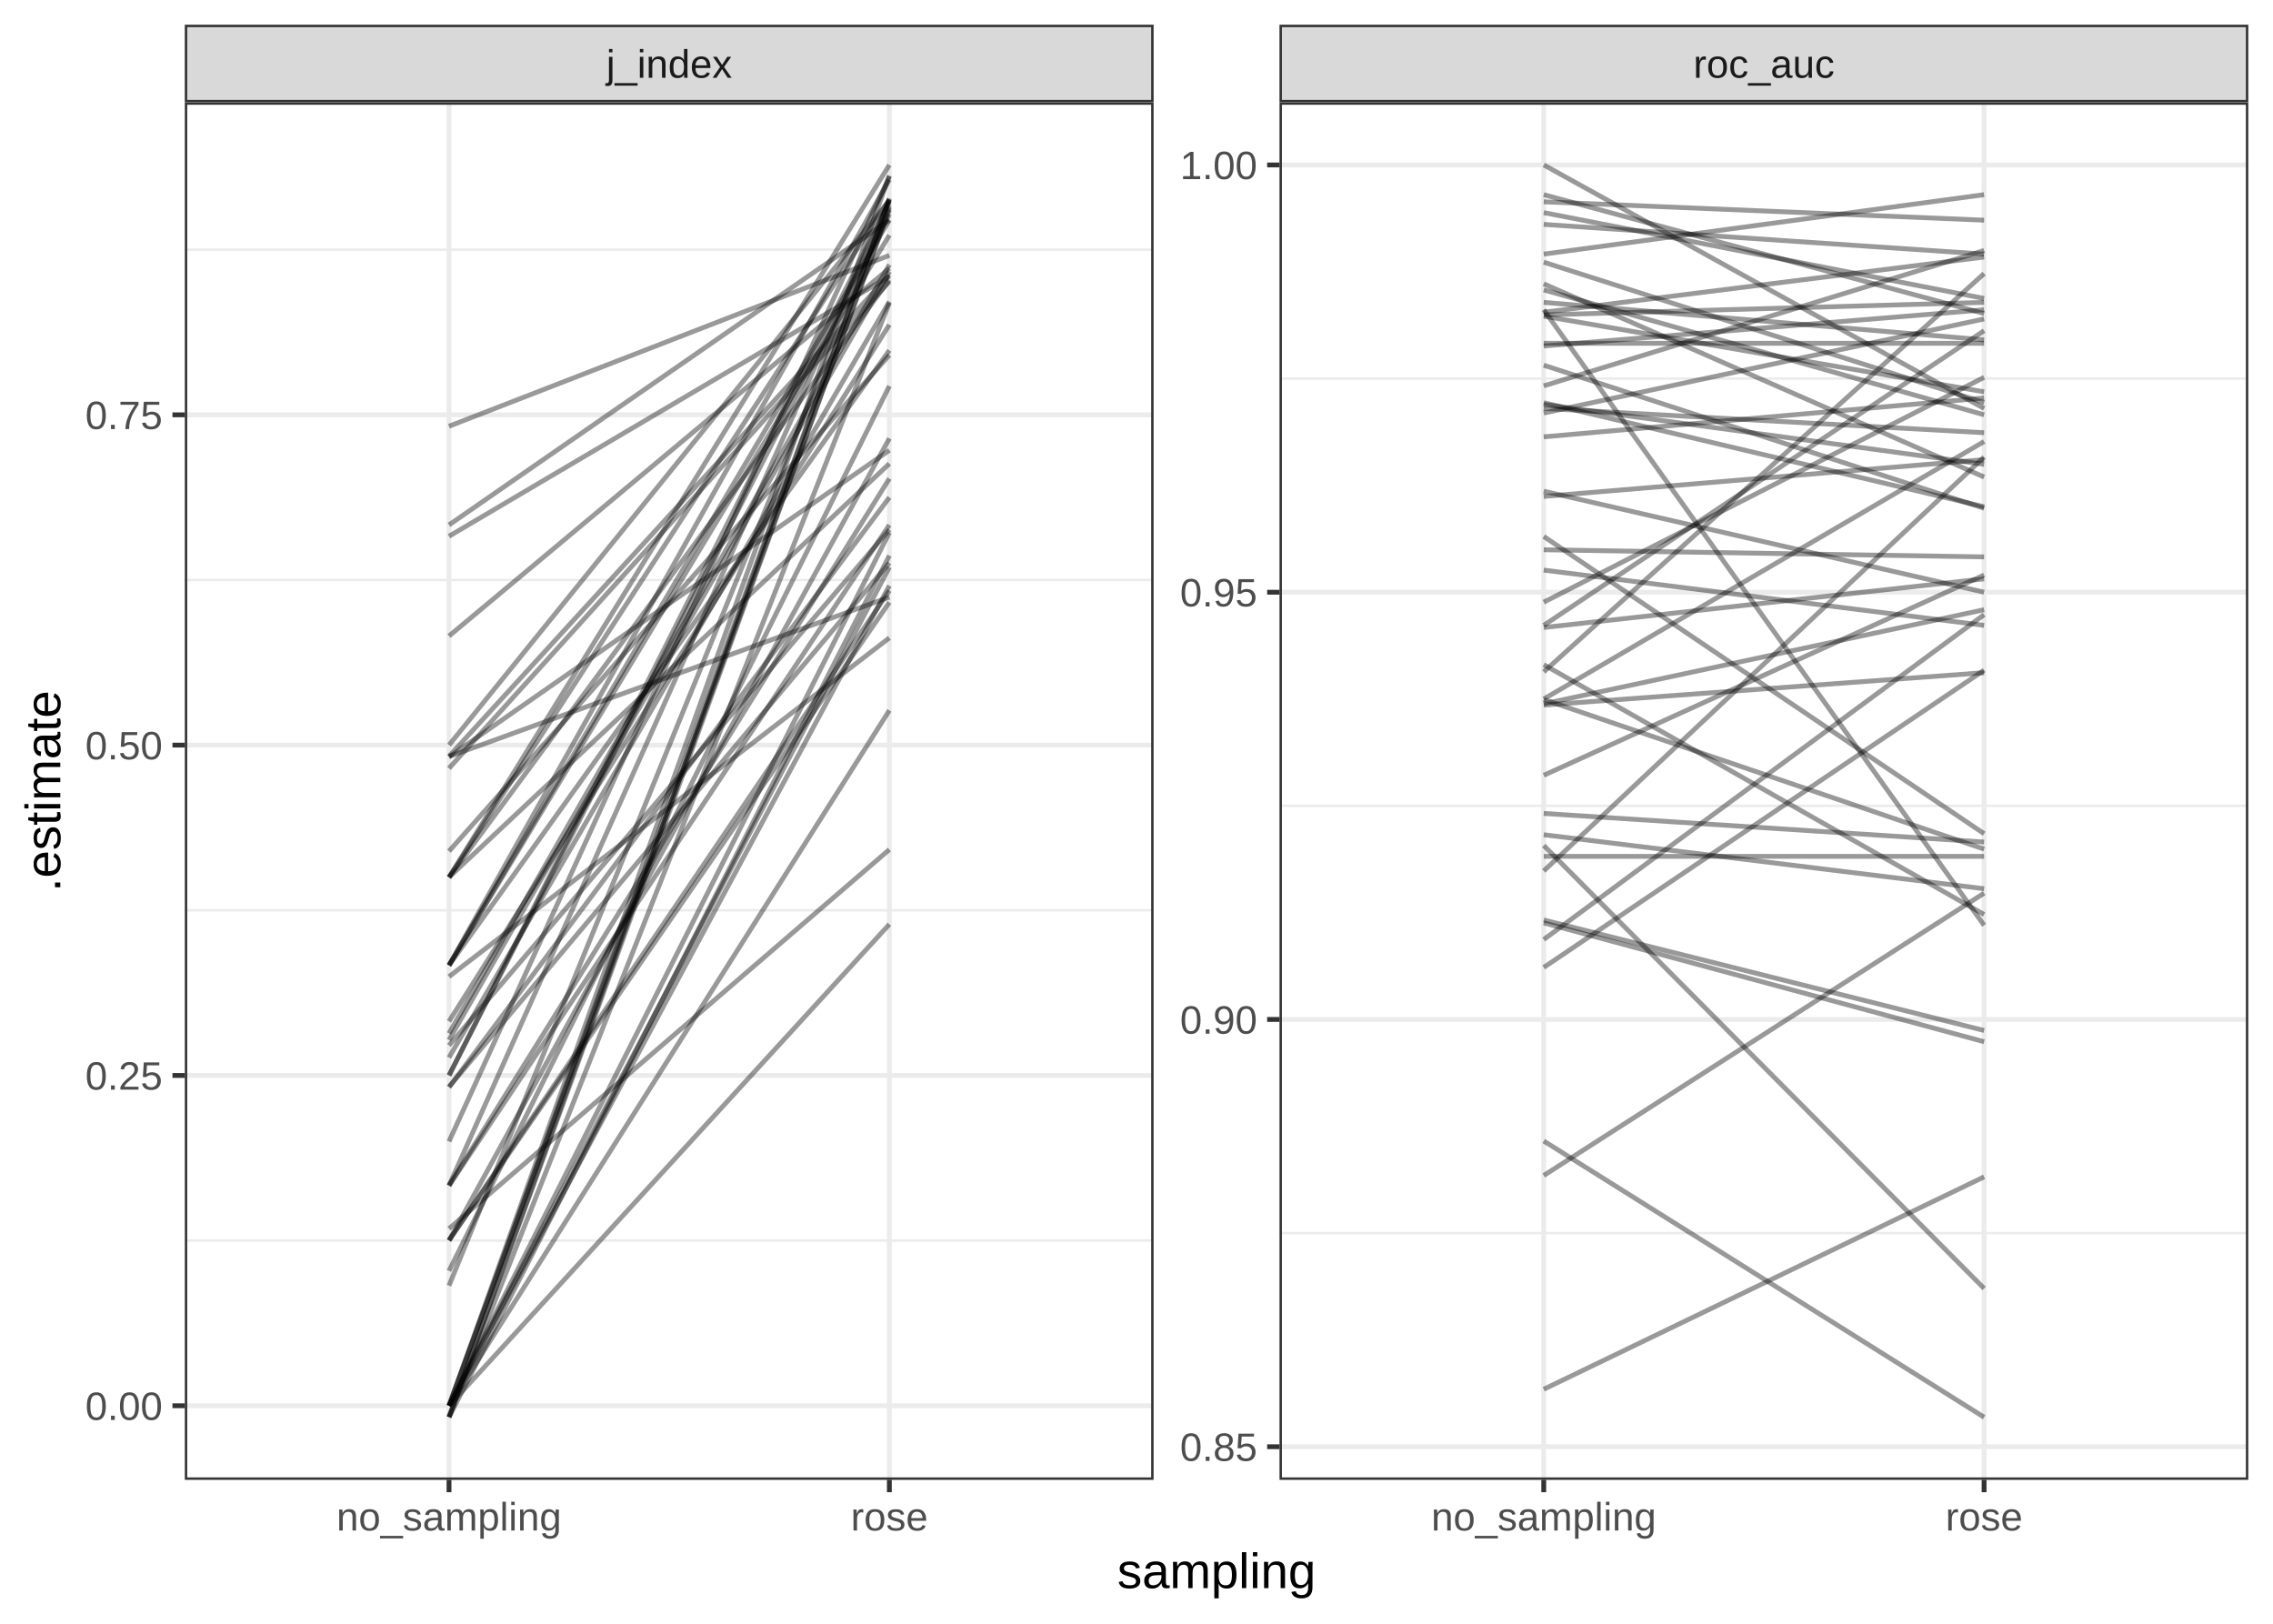
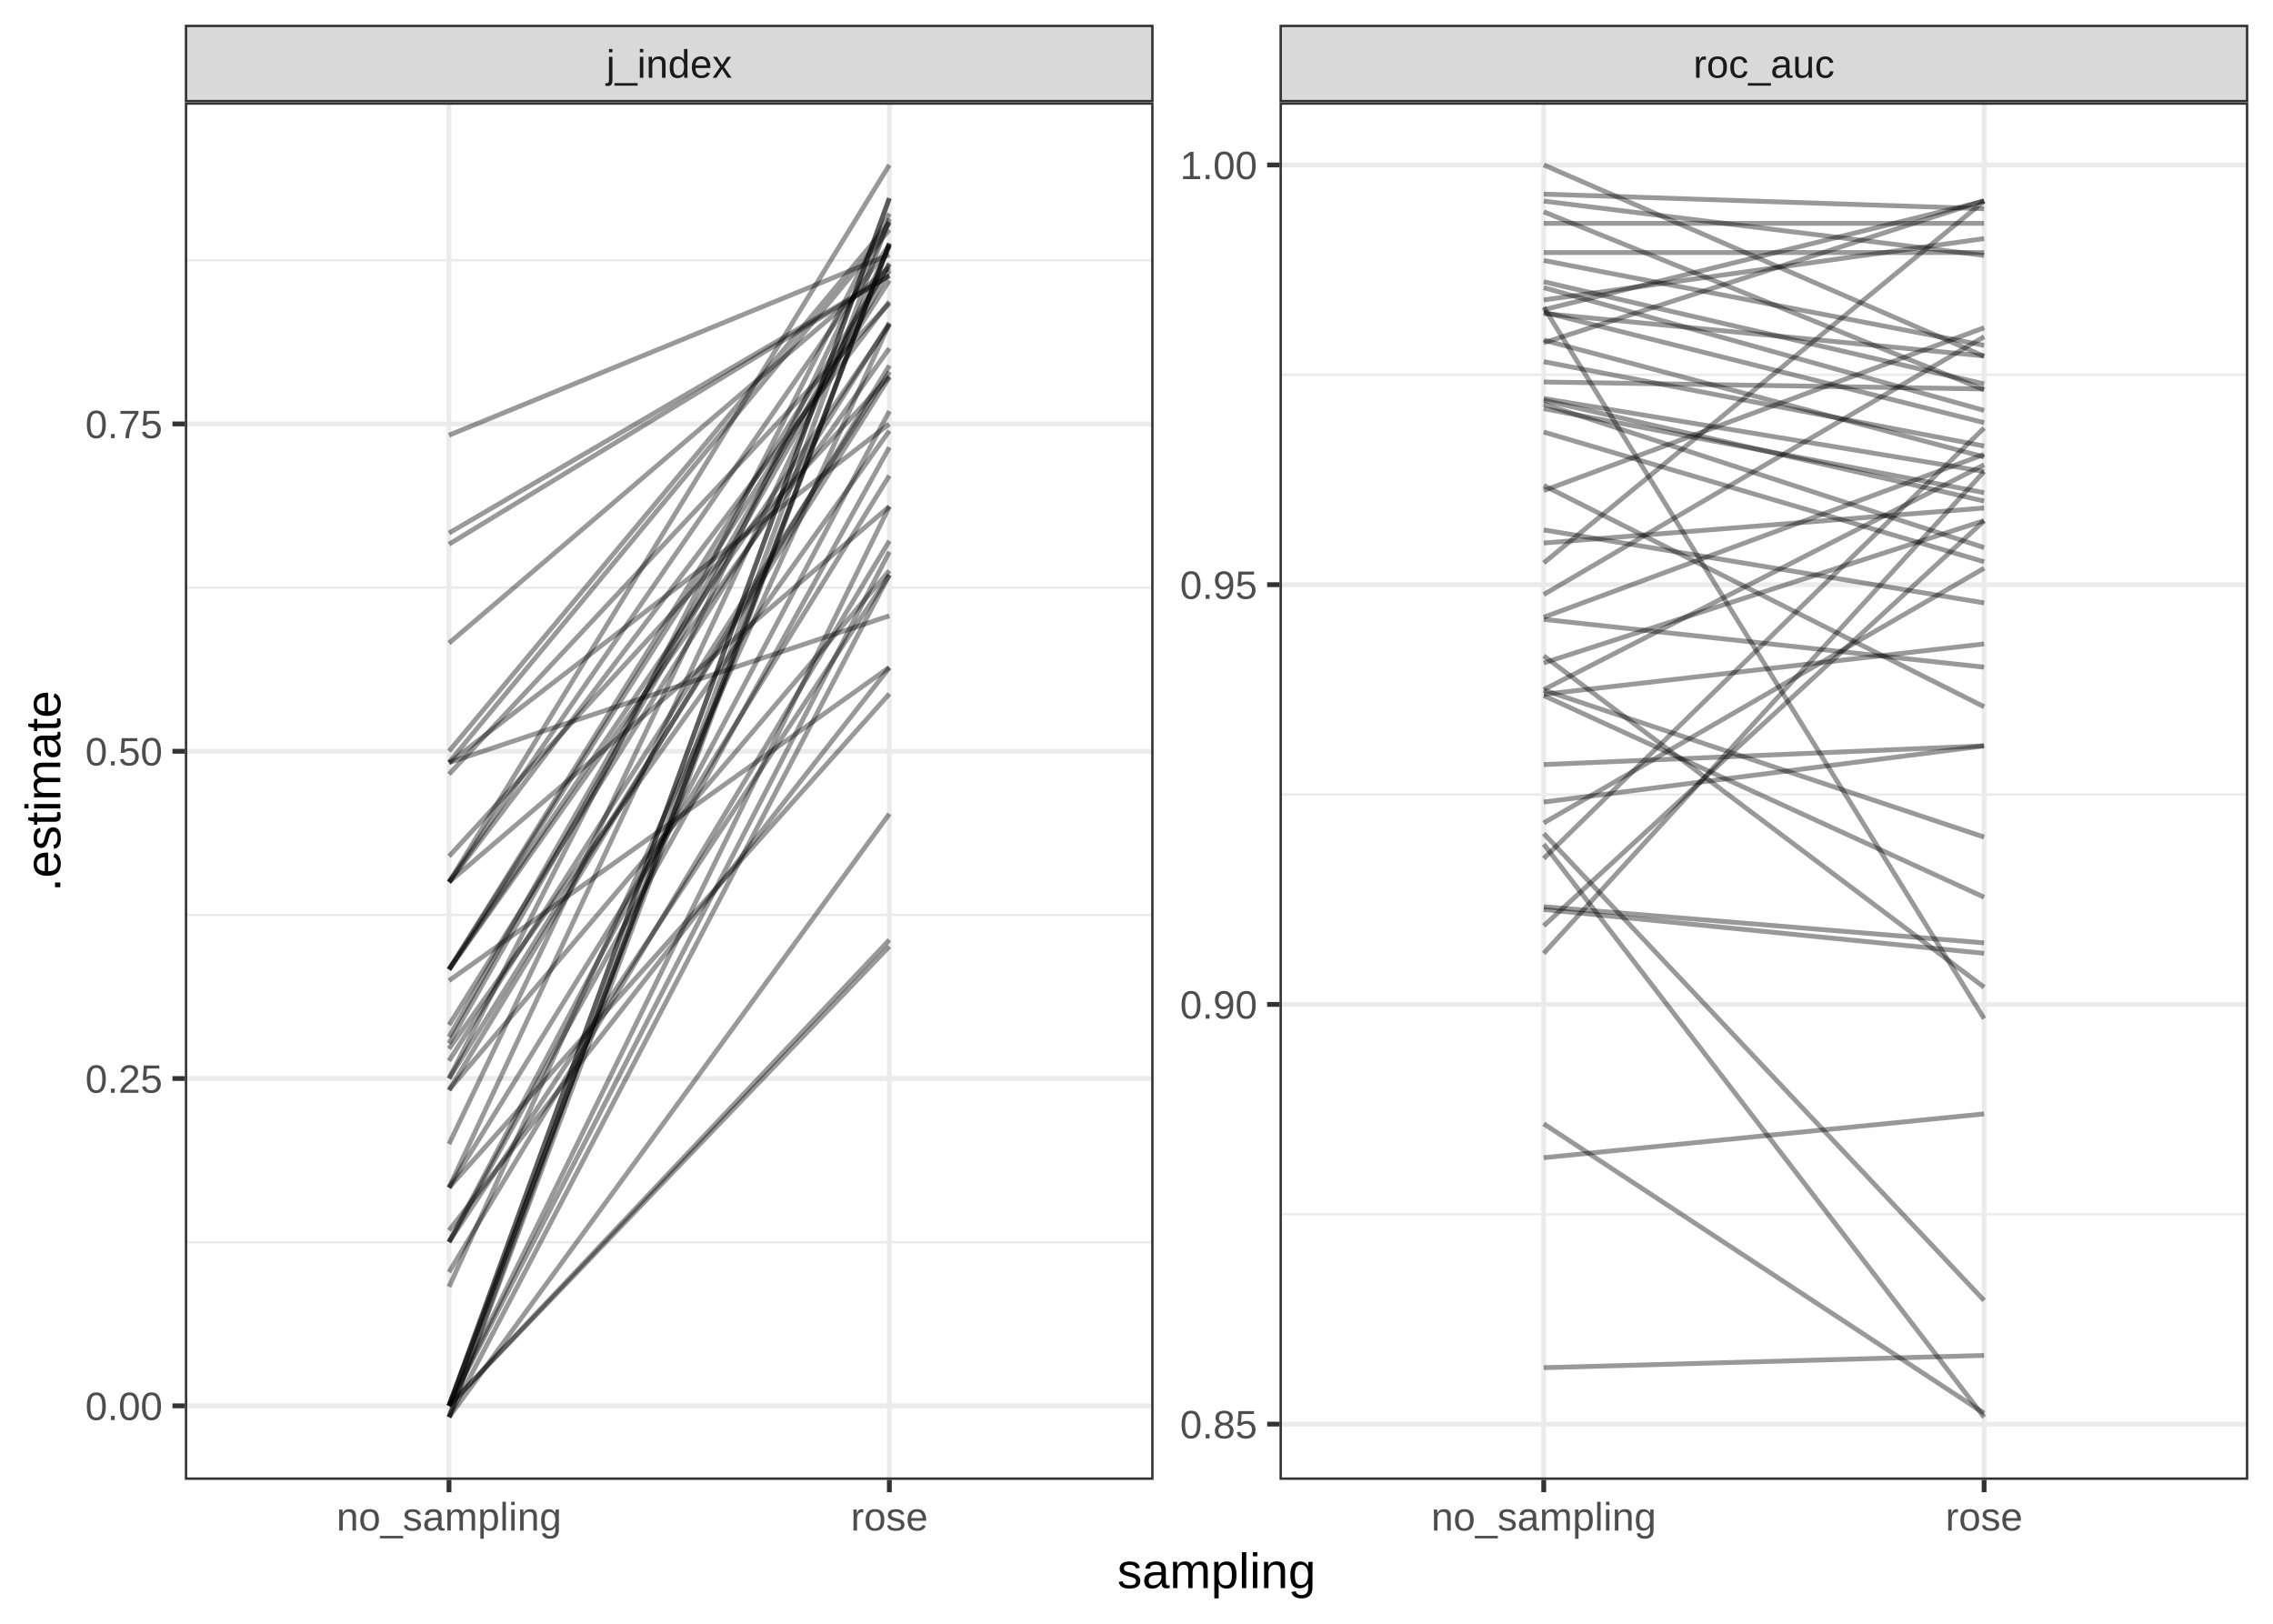
<svg xmlns="http://www.w3.org/2000/svg" class="svglite" width="504.00pt" height="360.00pt" viewBox="0 0 504.00 360.00">
  <defs>
    <style type="text/css">
    .svglite line, .svglite polyline, .svglite polygon, .svglite path, .svglite rect, .svglite circle {
      fill: none;
      stroke: #000000;
      stroke-linecap: round;
      stroke-linejoin: round;
      stroke-miterlimit: 10.00;
    }
  </style>
  </defs>
  <rect width="100%" height="100%" style="stroke: none; fill: none;" />
  <defs>
    <clipPath id="cpMC4wMHw1MDQuMDB8MC4wMHwzNjAuMDA=">
      <rect x="0.00" y="0.00" width="504.00" height="360.00" />
    </clipPath>
  </defs>
  <g clip-path="url(#cpMC4wMHw1MDQuMDB8MC4wMHwzNjAuMDA=)">
    <rect x="0.00" y="0.00" width="504.00" height="360.00" style="stroke-width: 1.07; stroke: #FFFFFF; fill: #FFFFFF;" />
  </g>
  <defs>
    <clipPath id="cpNDAuOTh8MjU1Ljc5fDIyLjY5fDMyOC4xMA==">
      <rect x="40.98" y="22.69" width="214.81" height="305.41" />
    </clipPath>
  </defs>
  <g clip-path="url(#cpNDAuOTh8MjU1Ljc5fDIyLjY5fDMyOC4xMA==)">
    <rect x="40.98" y="22.69" width="214.81" height="305.41" style="stroke-width: 1.07; stroke: none; fill: #FFFFFF;" />
-     <polyline points="40.98,275.05 255.79,275.05 " style="stroke-width: 0.53; stroke: #EBEBEB; stroke-linecap: butt;" />
-     <polyline points="40.98,201.82 255.79,201.82 " style="stroke-width: 0.53; stroke: #EBEBEB; stroke-linecap: butt;" />
-     <polyline points="40.98,128.59 255.79,128.59 " style="stroke-width: 0.53; stroke: #EBEBEB; stroke-linecap: butt;" />
-     <polyline points="40.98,55.36 255.79,55.36 " style="stroke-width: 0.53; stroke: #EBEBEB; stroke-linecap: butt;" />
-     <polyline points="40.98,311.67 255.79,311.67 " style="stroke-width: 1.07; stroke: #EBEBEB; stroke-linecap: butt;" />
-     <polyline points="40.98,238.44 255.79,238.44 " style="stroke-width: 1.07; stroke: #EBEBEB; stroke-linecap: butt;" />
-     <polyline points="40.98,165.20 255.79,165.20 " style="stroke-width: 1.07; stroke: #EBEBEB; stroke-linecap: butt;" />
-     <polyline points="40.98,91.97 255.79,91.97 " style="stroke-width: 1.07; stroke: #EBEBEB; stroke-linecap: butt;" />
+     <polyline points="40.98,275.41 255.79,275.41 " style="stroke-width: 0.53; stroke: #EBEBEB; stroke-linecap: butt;" />
+     <polyline points="40.98,202.84 255.79,202.84 " style="stroke-width: 0.53; stroke: #EBEBEB; stroke-linecap: butt;" />
+     <polyline points="40.98,130.28 255.79,130.28 " style="stroke-width: 0.53; stroke: #EBEBEB; stroke-linecap: butt;" />
+     <polyline points="40.98,57.71 255.79,57.71 " style="stroke-width: 0.53; stroke: #EBEBEB; stroke-linecap: butt;" />
+     <polyline points="40.98,311.69 255.79,311.69 " style="stroke-width: 1.07; stroke: #EBEBEB; stroke-linecap: butt;" />
+     <polyline points="40.98,239.12 255.79,239.12 " style="stroke-width: 1.07; stroke: #EBEBEB; stroke-linecap: butt;" />
+     <polyline points="40.98,166.56 255.79,166.56 " style="stroke-width: 1.07; stroke: #EBEBEB; stroke-linecap: butt;" />
+     <polyline points="40.98,93.99 255.79,93.99 " style="stroke-width: 1.07; stroke: #EBEBEB; stroke-linecap: butt;" />
    <polyline points="99.56,328.10 99.56,22.69 " style="stroke-width: 1.07; stroke: #EBEBEB; stroke-linecap: butt;" />
    <polyline points="197.20,328.10 197.20,22.69 " style="stroke-width: 1.07; stroke: #EBEBEB; stroke-linecap: butt;" />
-     <polyline points="99.56,118.89 197.20,61.30 " style="stroke-width: 1.07; stroke: #000000; stroke-opacity: 0.40; stroke-linecap: butt;" />
-     <polyline points="99.56,188.72 197.20,78.73 " style="stroke-width: 1.07; stroke: #000000; stroke-opacity: 0.40; stroke-linecap: butt;" />
-     <polyline points="99.56,311.67 197.20,44.21 " style="stroke-width: 1.07; stroke: #000000; stroke-opacity: 0.40; stroke-linecap: butt;" />
-     <polyline points="99.56,314.19 197.20,43.99 " style="stroke-width: 1.07; stroke: #000000; stroke-opacity: 0.40; stroke-linecap: butt;" />
-     <polyline points="99.56,216.53 197.20,141.42 " style="stroke-width: 1.07; stroke: #000000; stroke-opacity: 0.40; stroke-linecap: butt;" />
-     <polyline points="99.56,170.34 197.20,62.42 " style="stroke-width: 1.07; stroke: #000000; stroke-opacity: 0.40; stroke-linecap: butt;" />
-     <polyline points="99.56,311.67 197.20,129.85 " style="stroke-width: 1.07; stroke: #000000; stroke-opacity: 0.40; stroke-linecap: butt;" />
-     <polyline points="99.56,240.96 197.20,124.80 " style="stroke-width: 1.07; stroke: #000000; stroke-opacity: 0.40; stroke-linecap: butt;" />
-     <polyline points="99.56,311.67 197.20,204.92 " style="stroke-width: 1.07; stroke: #000000; stroke-opacity: 0.40; stroke-linecap: butt;" />
-     <polyline points="99.56,94.50 197.20,56.62 " style="stroke-width: 1.07; stroke: #000000; stroke-opacity: 0.40; stroke-linecap: butt;" />
-     <polyline points="99.56,194.50 197.20,36.57 " style="stroke-width: 1.07; stroke: #000000; stroke-opacity: 0.40; stroke-linecap: butt;" />
-     <polyline points="99.56,262.85 197.20,116.38 " style="stroke-width: 1.07; stroke: #000000; stroke-opacity: 0.40; stroke-linecap: butt;" />
-     <polyline points="99.56,167.69 197.20,60.94 " style="stroke-width: 1.07; stroke: #000000; stroke-opacity: 0.40; stroke-linecap: butt;" />
-     <polyline points="99.56,194.50 197.20,102.80 " style="stroke-width: 1.07; stroke: #000000; stroke-opacity: 0.40; stroke-linecap: butt;" />
-     <polyline points="99.56,275.00 197.20,133.54 " style="stroke-width: 1.07; stroke: #000000; stroke-opacity: 0.40; stroke-linecap: butt;" />
-     <polyline points="99.56,234.47 197.20,66.87 " style="stroke-width: 1.07; stroke: #000000; stroke-opacity: 0.40; stroke-linecap: butt;" />
-     <polyline points="99.56,311.67 197.20,125.76 " style="stroke-width: 1.07; stroke: #000000; stroke-opacity: 0.40; stroke-linecap: butt;" />
-     <polyline points="99.56,214.02 197.20,77.68 " style="stroke-width: 1.07; stroke: #000000; stroke-opacity: 0.40; stroke-linecap: butt;" />
-     <polyline points="99.56,311.67 197.20,46.52 " style="stroke-width: 1.07; stroke: #000000; stroke-opacity: 0.40; stroke-linecap: butt;" />
-     <polyline points="99.56,238.44 197.20,44.89 " style="stroke-width: 1.07; stroke: #000000; stroke-opacity: 0.40; stroke-linecap: butt;" />
-     <polyline points="99.56,311.67 197.20,38.94 " style="stroke-width: 1.07; stroke: #000000; stroke-opacity: 0.40; stroke-linecap: butt;" />
-     <polyline points="99.56,311.67 197.20,118.08 " style="stroke-width: 1.07; stroke: #000000; stroke-opacity: 0.40; stroke-linecap: butt;" />
-     <polyline points="99.56,214.02 197.20,48.78 " style="stroke-width: 1.07; stroke: #000000; stroke-opacity: 0.40; stroke-linecap: butt;" />
-     <polyline points="99.56,167.82 197.20,99.82 " style="stroke-width: 1.07; stroke: #000000; stroke-opacity: 0.40; stroke-linecap: butt;" />
-     <polyline points="99.56,275.00 197.20,130.95 " style="stroke-width: 1.07; stroke: #000000; stroke-opacity: 0.40; stroke-linecap: butt;" />
-     <polyline points="99.56,116.38 197.20,48.78 " style="stroke-width: 1.07; stroke: #000000; stroke-opacity: 0.40; stroke-linecap: butt;" />
-     <polyline points="99.56,194.50 197.20,44.21 " style="stroke-width: 1.07; stroke: #000000; stroke-opacity: 0.40; stroke-linecap: butt;" />
-     <polyline points="99.56,194.50 197.20,62.04 " style="stroke-width: 1.07; stroke: #000000; stroke-opacity: 0.40; stroke-linecap: butt;" />
-     <polyline points="99.56,262.85 197.20,44.44 " style="stroke-width: 1.07; stroke: #000000; stroke-opacity: 0.40; stroke-linecap: butt;" />
-     <polyline points="99.56,165.20 197.20,44.44 " style="stroke-width: 1.07; stroke: #000000; stroke-opacity: 0.40; stroke-linecap: butt;" />
-     <polyline points="99.56,311.67 197.20,157.50 " style="stroke-width: 1.07; stroke: #000000; stroke-opacity: 0.40; stroke-linecap: butt;" />
-     <polyline points="99.56,229.11 197.20,58.68 " style="stroke-width: 1.07; stroke: #000000; stroke-opacity: 0.40; stroke-linecap: butt;" />
-     <polyline points="99.56,281.76 197.20,85.59 " style="stroke-width: 1.07; stroke: #000000; stroke-opacity: 0.40; stroke-linecap: butt;" />
-     <polyline points="99.56,231.78 197.20,117.44 " style="stroke-width: 1.07; stroke: #000000; stroke-opacity: 0.40; stroke-linecap: butt;" />
-     <polyline points="99.56,262.85 197.20,106.10 " style="stroke-width: 1.07; stroke: #000000; stroke-opacity: 0.40; stroke-linecap: butt;" />
-     <polyline points="99.56,214.02 197.20,39.85 " style="stroke-width: 1.07; stroke: #000000; stroke-opacity: 0.40; stroke-linecap: butt;" />
-     <polyline points="99.56,214.02 197.20,52.14 " style="stroke-width: 1.07; stroke: #000000; stroke-opacity: 0.40; stroke-linecap: butt;" />
-     <polyline points="99.56,285.04 197.20,45.61 " style="stroke-width: 1.07; stroke: #000000; stroke-opacity: 0.40; stroke-linecap: butt;" />
-     <polyline points="99.56,167.73 197.20,132.38 " style="stroke-width: 1.07; stroke: #000000; stroke-opacity: 0.40; stroke-linecap: butt;" />
-     <polyline points="99.56,272.41 197.20,188.35 " style="stroke-width: 1.07; stroke: #000000; stroke-opacity: 0.40; stroke-linecap: butt;" />
-     <polyline points="99.56,238.44 197.20,47.51 " style="stroke-width: 1.07; stroke: #000000; stroke-opacity: 0.40; stroke-linecap: butt;" />
-     <polyline points="99.56,314.21 197.20,123.18 " style="stroke-width: 1.07; stroke: #000000; stroke-opacity: 0.40; stroke-linecap: butt;" />
-     <polyline points="99.56,314.15 197.20,46.05 " style="stroke-width: 1.07; stroke: #000000; stroke-opacity: 0.40; stroke-linecap: butt;" />
-     <polyline points="99.56,275.05 197.20,97.20 " style="stroke-width: 1.07; stroke: #000000; stroke-opacity: 0.40; stroke-linecap: butt;" />
-     <polyline points="99.56,230.57 197.20,60.22 " style="stroke-width: 1.07; stroke: #000000; stroke-opacity: 0.40; stroke-linecap: butt;" />
-     <polyline points="99.56,314.21 197.20,67.14 " style="stroke-width: 1.07; stroke: #000000; stroke-opacity: 0.40; stroke-linecap: butt;" />
-     <polyline points="99.56,141.01 197.20,59.50 " style="stroke-width: 1.07; stroke: #000000; stroke-opacity: 0.40; stroke-linecap: butt;" />
-     <polyline points="99.56,226.45 197.20,72.00 " style="stroke-width: 1.07; stroke: #000000; stroke-opacity: 0.40; stroke-linecap: butt;" />
-     <polyline points="99.56,241.05 197.20,110.28 " style="stroke-width: 1.07; stroke: #000000; stroke-opacity: 0.40; stroke-linecap: butt;" />
-     <polyline points="99.56,253.08 197.20,39.12 " style="stroke-width: 1.07; stroke: #000000; stroke-opacity: 0.40; stroke-linecap: butt;" />
+     <polyline points="99.56,120.66 197.20,61.12 " style="stroke-width: 1.07; stroke: #000000; stroke-opacity: 0.40; stroke-linecap: butt;" />
+     <polyline points="99.56,189.86 197.20,83.44 " style="stroke-width: 1.07; stroke: #000000; stroke-opacity: 0.40; stroke-linecap: butt;" />
+     <polyline points="99.56,311.69 197.20,54.24 " style="stroke-width: 1.07; stroke: #000000; stroke-opacity: 0.40; stroke-linecap: butt;" />
+     <polyline points="99.56,314.19 197.20,53.96 " style="stroke-width: 1.07; stroke: #000000; stroke-opacity: 0.40; stroke-linecap: butt;" />
+     <polyline points="99.56,217.42 197.20,147.95 " style="stroke-width: 1.07; stroke: #000000; stroke-opacity: 0.40; stroke-linecap: butt;" />
+     <polyline points="99.56,171.65 197.20,67.26 " style="stroke-width: 1.07; stroke: #000000; stroke-opacity: 0.40; stroke-linecap: butt;" />
+     <polyline points="99.56,311.69 197.20,53.96 " style="stroke-width: 1.07; stroke: #000000; stroke-opacity: 0.40; stroke-linecap: butt;" />
+     <polyline points="99.56,241.63 197.20,126.52 " style="stroke-width: 1.07; stroke: #000000; stroke-opacity: 0.40; stroke-linecap: butt;" />
+     <polyline points="99.56,311.69 197.20,208.38 " style="stroke-width: 1.07; stroke: #000000; stroke-opacity: 0.40; stroke-linecap: butt;" />
+     <polyline points="99.56,96.49 197.20,56.46 " style="stroke-width: 1.07; stroke: #000000; stroke-opacity: 0.40; stroke-linecap: butt;" />
+     <polyline points="99.56,195.58 197.20,36.57 " style="stroke-width: 1.07; stroke: #000000; stroke-opacity: 0.40; stroke-linecap: butt;" />
+     <polyline points="99.56,263.31 197.20,105.45 " style="stroke-width: 1.07; stroke: #000000; stroke-opacity: 0.40; stroke-linecap: butt;" />
+     <polyline points="99.56,169.02 197.20,50.94 " style="stroke-width: 1.07; stroke: #000000; stroke-opacity: 0.40; stroke-linecap: butt;" />
+     <polyline points="99.56,195.58 197.20,112.29 " style="stroke-width: 1.07; stroke: #000000; stroke-opacity: 0.40; stroke-linecap: butt;" />
+     <polyline points="99.56,275.36 197.20,91.15 " style="stroke-width: 1.07; stroke: #000000; stroke-opacity: 0.40; stroke-linecap: butt;" />
+     <polyline points="99.56,235.19 197.20,82.43 " style="stroke-width: 1.07; stroke: #000000; stroke-opacity: 0.40; stroke-linecap: butt;" />
+     <polyline points="99.56,311.69 197.20,122.34 " style="stroke-width: 1.07; stroke: #000000; stroke-opacity: 0.40; stroke-linecap: butt;" />
+     <polyline points="99.56,214.94 197.20,77.21 " style="stroke-width: 1.07; stroke: #000000; stroke-opacity: 0.40; stroke-linecap: butt;" />
+     <polyline points="99.56,311.69 197.20,43.95 " style="stroke-width: 1.07; stroke: #000000; stroke-opacity: 0.40; stroke-linecap: butt;" />
+     <polyline points="99.56,239.12 197.20,83.63 " style="stroke-width: 1.07; stroke: #000000; stroke-opacity: 0.40; stroke-linecap: butt;" />
+     <polyline points="99.56,311.69 197.20,43.95 " style="stroke-width: 1.07; stroke: #000000; stroke-opacity: 0.40; stroke-linecap: butt;" />
+     <polyline points="99.56,311.69 197.20,112.29 " style="stroke-width: 1.07; stroke: #000000; stroke-opacity: 0.40; stroke-linecap: butt;" />
+     <polyline points="99.56,214.94 197.20,58.64 " style="stroke-width: 1.07; stroke: #000000; stroke-opacity: 0.40; stroke-linecap: butt;" />
+     <polyline points="99.56,169.15 197.20,93.99 " style="stroke-width: 1.07; stroke: #000000; stroke-opacity: 0.40; stroke-linecap: butt;" />
+     <polyline points="99.56,275.36 197.20,127.48 " style="stroke-width: 1.07; stroke: #000000; stroke-opacity: 0.40; stroke-linecap: butt;" />
+     <polyline points="99.56,118.18 197.20,61.12 " style="stroke-width: 1.07; stroke: #000000; stroke-opacity: 0.40; stroke-linecap: butt;" />
+     <polyline points="99.56,195.58 197.20,54.24 " style="stroke-width: 1.07; stroke: #000000; stroke-opacity: 0.40; stroke-linecap: butt;" />
+     <polyline points="99.56,195.58 197.20,66.86 " style="stroke-width: 1.07; stroke: #000000; stroke-opacity: 0.40; stroke-linecap: butt;" />
+     <polyline points="99.56,263.31 197.20,54.53 " style="stroke-width: 1.07; stroke: #000000; stroke-opacity: 0.40; stroke-linecap: butt;" />
+     <polyline points="99.56,166.56 197.20,49.43 " style="stroke-width: 1.07; stroke: #000000; stroke-opacity: 0.40; stroke-linecap: butt;" />
+     <polyline points="99.56,311.69 197.20,209.84 " style="stroke-width: 1.07; stroke: #000000; stroke-opacity: 0.40; stroke-linecap: butt;" />
+     <polyline points="99.56,229.89 197.20,58.37 " style="stroke-width: 1.07; stroke: #000000; stroke-opacity: 0.40; stroke-linecap: butt;" />
+     <polyline points="99.56,282.05 197.20,119.92 " style="stroke-width: 1.07; stroke: #000000; stroke-opacity: 0.40; stroke-linecap: butt;" />
+     <polyline points="99.56,232.53 197.20,95.51 " style="stroke-width: 1.07; stroke: #000000; stroke-opacity: 0.40; stroke-linecap: butt;" />
+     <polyline points="99.56,263.31 197.20,153.83 " style="stroke-width: 1.07; stroke: #000000; stroke-opacity: 0.40; stroke-linecap: butt;" />
+     <polyline points="99.56,214.94 197.20,71.98 " style="stroke-width: 1.07; stroke: #000000; stroke-opacity: 0.40; stroke-linecap: butt;" />
+     <polyline points="99.56,214.94 197.20,62.17 " style="stroke-width: 1.07; stroke: #000000; stroke-opacity: 0.40; stroke-linecap: butt;" />
+     <polyline points="99.56,285.30 197.20,71.78 " style="stroke-width: 1.07; stroke: #000000; stroke-opacity: 0.40; stroke-linecap: butt;" />
+     <polyline points="99.56,169.06 197.20,136.53 " style="stroke-width: 1.07; stroke: #000000; stroke-opacity: 0.40; stroke-linecap: butt;" />
+     <polyline points="99.56,272.79 197.20,148.03 " style="stroke-width: 1.07; stroke: #000000; stroke-opacity: 0.40; stroke-linecap: butt;" />
+     <polyline points="99.56,239.12 197.20,47.34 " style="stroke-width: 1.07; stroke: #000000; stroke-opacity: 0.40; stroke-linecap: butt;" />
+     <polyline points="99.56,314.21 197.20,180.44 " style="stroke-width: 1.07; stroke: #000000; stroke-opacity: 0.40; stroke-linecap: butt;" />
+     <polyline points="99.56,314.15 197.20,48.49 " style="stroke-width: 1.07; stroke: #000000; stroke-opacity: 0.40; stroke-linecap: butt;" />
+     <polyline points="99.56,275.41 197.20,99.18 " style="stroke-width: 1.07; stroke: #000000; stroke-opacity: 0.40; stroke-linecap: butt;" />
+     <polyline points="99.56,231.33 197.20,59.96 " style="stroke-width: 1.07; stroke: #000000; stroke-opacity: 0.40; stroke-linecap: butt;" />
+     <polyline points="99.56,314.21 197.20,127.44 " style="stroke-width: 1.07; stroke: #000000; stroke-opacity: 0.40; stroke-linecap: butt;" />
+     <polyline points="99.56,142.58 197.20,59.29 " style="stroke-width: 1.07; stroke: #000000; stroke-opacity: 0.40; stroke-linecap: butt;" />
+     <polyline points="99.56,227.25 197.20,71.56 " style="stroke-width: 1.07; stroke: #000000; stroke-opacity: 0.40; stroke-linecap: butt;" />
+     <polyline points="99.56,241.72 197.20,81.03 " style="stroke-width: 1.07; stroke: #000000; stroke-opacity: 0.40; stroke-linecap: butt;" />
+     <polyline points="99.56,253.64 197.20,49.19 " style="stroke-width: 1.07; stroke: #000000; stroke-opacity: 0.40; stroke-linecap: butt;" />
    <rect x="40.98" y="22.69" width="214.81" height="305.41" style="stroke-width: 1.07; stroke: #333333;" />
  </g>
  <g clip-path="url(#cpMC4wMHw1MDQuMDB8MC4wMHwzNjAuMDA=)">
</g>
  <defs>
    <clipPath id="cpMjgzLjcxfDQ5OC41MnwyMi42OXwzMjguMTA=">
      <rect x="283.71" y="22.69" width="214.81" height="305.41" />
    </clipPath>
  </defs>
  <g clip-path="url(#cpMjgzLjcxfDQ5OC41MnwyMi42OXwzMjguMTA=)">
    <rect x="283.71" y="22.69" width="214.81" height="305.41" style="stroke-width: 1.07; stroke: none; fill: #FFFFFF;" />
-     <polyline points="283.71,273.38 498.52,273.38 " style="stroke-width: 0.53; stroke: #EBEBEB; stroke-linecap: butt;" />
-     <polyline points="283.71,178.66 498.52,178.66 " style="stroke-width: 0.53; stroke: #EBEBEB; stroke-linecap: butt;" />
-     <polyline points="283.71,83.93 498.52,83.93 " style="stroke-width: 0.53; stroke: #EBEBEB; stroke-linecap: butt;" />
-     <polyline points="283.71,320.75 498.52,320.75 " style="stroke-width: 1.07; stroke: #EBEBEB; stroke-linecap: butt;" />
-     <polyline points="283.71,226.02 498.52,226.02 " style="stroke-width: 1.07; stroke: #EBEBEB; stroke-linecap: butt;" />
-     <polyline points="283.71,131.30 498.52,131.30 " style="stroke-width: 1.07; stroke: #EBEBEB; stroke-linecap: butt;" />
+     <polyline points="283.71,269.21 498.52,269.21 " style="stroke-width: 0.53; stroke: #EBEBEB; stroke-linecap: butt;" />
+     <polyline points="283.71,176.16 498.52,176.16 " style="stroke-width: 0.53; stroke: #EBEBEB; stroke-linecap: butt;" />
+     <polyline points="283.71,83.10 498.52,83.10 " style="stroke-width: 0.53; stroke: #EBEBEB; stroke-linecap: butt;" />
+     <polyline points="283.71,315.74 498.52,315.74 " style="stroke-width: 1.07; stroke: #EBEBEB; stroke-linecap: butt;" />
+     <polyline points="283.71,222.69 498.52,222.69 " style="stroke-width: 1.07; stroke: #EBEBEB; stroke-linecap: butt;" />
+     <polyline points="283.71,129.63 498.52,129.63 " style="stroke-width: 1.07; stroke: #EBEBEB; stroke-linecap: butt;" />
    <polyline points="283.71,36.57 498.52,36.57 " style="stroke-width: 1.07; stroke: #EBEBEB; stroke-linecap: butt;" />
    <polyline points="342.30,328.10 342.30,22.69 " style="stroke-width: 1.07; stroke: #EBEBEB; stroke-linecap: butt;" />
    <polyline points="439.94,328.10 439.94,22.69 " style="stroke-width: 1.07; stroke: #EBEBEB; stroke-linecap: butt;" />
-     <polyline points="342.30,90.55 439.94,95.94 " style="stroke-width: 1.07; stroke: #000000; stroke-opacity: 0.40; stroke-linecap: butt;" />
-     <polyline points="342.30,58.13 439.94,89.26 " style="stroke-width: 1.07; stroke: #000000; stroke-opacity: 0.40; stroke-linecap: butt;" />
-     <polyline points="342.30,89.29 439.94,112.35 " style="stroke-width: 1.07; stroke: #000000; stroke-opacity: 0.40; stroke-linecap: butt;" />
-     <polyline points="342.30,138.65 439.94,73.32 " style="stroke-width: 1.07; stroke: #000000; stroke-opacity: 0.40; stroke-linecap: butt;" />
-     <polyline points="342.30,139.12 439.94,128.33 " style="stroke-width: 1.07; stroke: #000000; stroke-opacity: 0.40; stroke-linecap: butt;" />
-     <polyline points="342.30,133.51 439.94,83.66 " style="stroke-width: 1.07; stroke: #000000; stroke-opacity: 0.40; stroke-linecap: butt;" />
-     <polyline points="342.30,126.40 439.94,138.65 " style="stroke-width: 1.07; stroke: #000000; stroke-opacity: 0.40; stroke-linecap: butt;" />
-     <polyline points="342.30,203.97 439.94,228.47 " style="stroke-width: 1.07; stroke: #000000; stroke-opacity: 0.40; stroke-linecap: butt;" />
-     <polyline points="342.30,68.68 439.94,205.15 " style="stroke-width: 1.07; stroke: #000000; stroke-opacity: 0.40; stroke-linecap: butt;" />
-     <polyline points="342.30,44.74 439.94,48.82 " style="stroke-width: 1.07; stroke: #000000; stroke-opacity: 0.40; stroke-linecap: butt;" />
-     <polyline points="342.30,43.16 439.94,69.52 " style="stroke-width: 1.07; stroke: #000000; stroke-opacity: 0.40; stroke-linecap: butt;" />
-     <polyline points="342.30,208.30 439.94,136.28 " style="stroke-width: 1.07; stroke: #000000; stroke-opacity: 0.40; stroke-linecap: butt;" />
-     <polyline points="342.30,76.71 439.94,68.68 " style="stroke-width: 1.07; stroke: #000000; stroke-opacity: 0.40; stroke-linecap: butt;" />
-     <polyline points="342.30,214.49 439.94,148.59 " style="stroke-width: 1.07; stroke: #000000; stroke-opacity: 0.40; stroke-linecap: butt;" />
-     <polyline points="342.30,185.07 439.94,197.04 " style="stroke-width: 1.07; stroke: #000000; stroke-opacity: 0.40; stroke-linecap: butt;" />
-     <polyline points="342.30,155.08 439.94,188.26 " style="stroke-width: 1.07; stroke: #000000; stroke-opacity: 0.40; stroke-linecap: butt;" />
-     <polyline points="342.30,189.86 439.94,189.86 " style="stroke-width: 1.07; stroke: #000000; stroke-opacity: 0.40; stroke-linecap: butt;" />
-     <polyline points="342.30,89.67 439.94,102.94 " style="stroke-width: 1.07; stroke: #000000; stroke-opacity: 0.40; stroke-linecap: butt;" />
-     <polyline points="342.30,110.06 439.94,101.90 " style="stroke-width: 1.07; stroke: #000000; stroke-opacity: 0.40; stroke-linecap: butt;" />
-     <polyline points="342.30,154.98 439.94,97.89 " style="stroke-width: 1.07; stroke: #000000; stroke-opacity: 0.40; stroke-linecap: butt;" />
-     <polyline points="342.30,69.23 439.94,56.99 " style="stroke-width: 1.07; stroke: #000000; stroke-opacity: 0.40; stroke-linecap: butt;" />
-     <polyline points="342.30,118.94 439.94,184.84 " style="stroke-width: 1.07; stroke: #000000; stroke-opacity: 0.40; stroke-linecap: butt;" />
-     <polyline points="342.30,193.10 439.94,101.34 " style="stroke-width: 1.07; stroke: #000000; stroke-opacity: 0.40; stroke-linecap: butt;" />
-     <polyline points="342.30,171.89 439.94,127.49 " style="stroke-width: 1.07; stroke: #000000; stroke-opacity: 0.40; stroke-linecap: butt;" />
-     <polyline points="342.30,156.32 439.94,149.14 " style="stroke-width: 1.07; stroke: #000000; stroke-opacity: 0.40; stroke-linecap: butt;" />
-     <polyline points="342.30,36.57 439.94,90.55 " style="stroke-width: 1.07; stroke: #000000; stroke-opacity: 0.40; stroke-linecap: butt;" />
-     <polyline points="342.30,49.75 439.94,56.34 " style="stroke-width: 1.07; stroke: #000000; stroke-opacity: 0.40; stroke-linecap: butt;" />
-     <polyline points="342.30,62.93 439.94,105.76 " style="stroke-width: 1.07; stroke: #000000; stroke-opacity: 0.40; stroke-linecap: butt;" />
-     <polyline points="342.30,64.27 439.94,91.97 " style="stroke-width: 1.07; stroke: #000000; stroke-opacity: 0.40; stroke-linecap: butt;" />
-     <polyline points="342.30,67.04 439.94,75.35 " style="stroke-width: 1.07; stroke: #000000; stroke-opacity: 0.40; stroke-linecap: butt;" />
-     <polyline points="342.30,308.01 439.94,260.92 " style="stroke-width: 1.07; stroke: #000000; stroke-opacity: 0.40; stroke-linecap: butt;" />
-     <polyline points="342.30,108.91 439.94,131.30 " style="stroke-width: 1.07; stroke: #000000; stroke-opacity: 0.40; stroke-linecap: butt;" />
-     <polyline points="342.30,156.04 439.94,135.18 " style="stroke-width: 1.07; stroke: #000000; stroke-opacity: 0.40; stroke-linecap: butt;" />
-     <polyline points="342.30,121.89 439.94,123.47 " style="stroke-width: 1.07; stroke: #000000; stroke-opacity: 0.40; stroke-linecap: butt;" />
-     <polyline points="342.30,147.36 439.94,202.76 " style="stroke-width: 1.07; stroke: #000000; stroke-opacity: 0.40; stroke-linecap: butt;" />
-     <polyline points="342.30,91.57 439.94,70.71 " style="stroke-width: 1.07; stroke: #000000; stroke-opacity: 0.40; stroke-linecap: butt;" />
-     <polyline points="342.30,69.81 439.94,67.04 " style="stroke-width: 1.07; stroke: #000000; stroke-opacity: 0.40; stroke-linecap: butt;" />
-     <polyline points="342.30,85.55 439.94,55.53 " style="stroke-width: 1.07; stroke: #000000; stroke-opacity: 0.40; stroke-linecap: butt;" />
-     <polyline points="342.30,252.97 439.94,314.21 " style="stroke-width: 1.07; stroke: #000000; stroke-opacity: 0.40; stroke-linecap: butt;" />
-     <polyline points="342.30,187.46 439.94,285.66 " style="stroke-width: 1.07; stroke: #000000; stroke-opacity: 0.40; stroke-linecap: butt;" />
-     <polyline points="342.30,47.14 439.94,66.17 " style="stroke-width: 1.07; stroke: #000000; stroke-opacity: 0.40; stroke-linecap: butt;" />
-     <polyline points="342.30,204.61 439.94,230.96 " style="stroke-width: 1.07; stroke: #000000; stroke-opacity: 0.40; stroke-linecap: butt;" />
-     <polyline points="342.30,148.96 439.94,60.65 " style="stroke-width: 1.07; stroke: #000000; stroke-opacity: 0.40; stroke-linecap: butt;" />
-     <polyline points="342.30,180.35 439.94,186.69 " style="stroke-width: 1.07; stroke: #000000; stroke-opacity: 0.40; stroke-linecap: butt;" />
-     <polyline points="342.30,70.10 439.94,86.87 " style="stroke-width: 1.07; stroke: #000000; stroke-opacity: 0.40; stroke-linecap: butt;" />
-     <polyline points="342.30,260.62 439.94,198.02 " style="stroke-width: 1.07; stroke: #000000; stroke-opacity: 0.40; stroke-linecap: butt;" />
-     <polyline points="342.30,76.11 439.94,76.11 " style="stroke-width: 1.07; stroke: #000000; stroke-opacity: 0.40; stroke-linecap: butt;" />
-     <polyline points="342.30,96.85 439.94,88.24 " style="stroke-width: 1.07; stroke: #000000; stroke-opacity: 0.40; stroke-linecap: butt;" />
-     <polyline points="342.30,80.97 439.94,112.69 " style="stroke-width: 1.07; stroke: #000000; stroke-opacity: 0.40; stroke-linecap: butt;" />
-     <polyline points="342.30,56.34 439.94,43.16 " style="stroke-width: 1.07; stroke: #000000; stroke-opacity: 0.40; stroke-linecap: butt;" />
+     <polyline points="342.30,89.59 439.94,121.41 " style="stroke-width: 1.07; stroke: #000000; stroke-opacity: 0.40; stroke-linecap: butt;" />
+     <polyline points="342.30,57.75 439.94,76.57 " style="stroke-width: 1.07; stroke: #000000; stroke-opacity: 0.40; stroke-linecap: butt;" />
+     <polyline points="342.30,88.36 439.94,104.54 " style="stroke-width: 1.07; stroke: #000000; stroke-opacity: 0.40; stroke-linecap: butt;" />
+     <polyline points="342.30,136.85 439.94,100.75 " style="stroke-width: 1.07; stroke: #000000; stroke-opacity: 0.40; stroke-linecap: butt;" />
+     <polyline points="342.30,137.32 439.94,147.92 " style="stroke-width: 1.07; stroke: #000000; stroke-opacity: 0.40; stroke-linecap: butt;" />
+     <polyline points="342.30,131.81 439.94,74.66 " style="stroke-width: 1.07; stroke: #000000; stroke-opacity: 0.40; stroke-linecap: butt;" />
+     <polyline points="342.30,124.81 439.94,44.59 " style="stroke-width: 1.07; stroke: #000000; stroke-opacity: 0.40; stroke-linecap: butt;" />
+     <polyline points="342.30,201.03 439.94,209.05 " style="stroke-width: 1.07; stroke: #000000; stroke-opacity: 0.40; stroke-linecap: butt;" />
+     <polyline points="342.30,68.12 439.94,225.84 " style="stroke-width: 1.07; stroke: #000000; stroke-opacity: 0.40; stroke-linecap: butt;" />
+     <polyline points="342.30,44.59 439.94,56.63 " style="stroke-width: 1.07; stroke: #000000; stroke-opacity: 0.40; stroke-linecap: butt;" />
+     <polyline points="342.30,43.04 439.94,46.28 " style="stroke-width: 1.07; stroke: #000000; stroke-opacity: 0.40; stroke-linecap: butt;" />
+     <polyline points="342.30,205.27 439.94,115.48 " style="stroke-width: 1.07; stroke: #000000; stroke-opacity: 0.40; stroke-linecap: butt;" />
+     <polyline points="342.30,76.00 439.94,44.46 " style="stroke-width: 1.07; stroke: #000000; stroke-opacity: 0.40; stroke-linecap: butt;" />
+     <polyline points="342.30,211.36 439.94,104.54 " style="stroke-width: 1.07; stroke: #000000; stroke-opacity: 0.40; stroke-linecap: butt;" />
+     <polyline points="342.30,182.45 439.94,125.98 " style="stroke-width: 1.07; stroke: #000000; stroke-opacity: 0.40; stroke-linecap: butt;" />
+     <polyline points="342.30,152.99 439.94,185.59 " style="stroke-width: 1.07; stroke: #000000; stroke-opacity: 0.40; stroke-linecap: butt;" />
+     <polyline points="342.30,187.16 439.94,314.21 " style="stroke-width: 1.07; stroke: #000000; stroke-opacity: 0.40; stroke-linecap: butt;" />
+     <polyline points="342.30,88.74 439.94,111.09 " style="stroke-width: 1.07; stroke: #000000; stroke-opacity: 0.40; stroke-linecap: butt;" />
+     <polyline points="342.30,108.77 439.94,72.67 " style="stroke-width: 1.07; stroke: #000000; stroke-opacity: 0.40; stroke-linecap: butt;" />
+     <polyline points="342.30,152.89 439.94,103.04 " style="stroke-width: 1.07; stroke: #000000; stroke-opacity: 0.40; stroke-linecap: butt;" />
+     <polyline points="342.30,68.66 439.94,44.59 " style="stroke-width: 1.07; stroke: #000000; stroke-opacity: 0.40; stroke-linecap: butt;" />
+     <polyline points="342.30,117.49 439.94,133.67 " style="stroke-width: 1.07; stroke: #000000; stroke-opacity: 0.40; stroke-linecap: butt;" />
+     <polyline points="342.30,190.34 439.94,94.90 " style="stroke-width: 1.07; stroke: #000000; stroke-opacity: 0.40; stroke-linecap: butt;" />
+     <polyline points="342.30,169.51 439.94,165.36 " style="stroke-width: 1.07; stroke: #000000; stroke-opacity: 0.40; stroke-linecap: butt;" />
+     <polyline points="342.30,154.22 439.94,198.92 " style="stroke-width: 1.07; stroke: #000000; stroke-opacity: 0.40; stroke-linecap: butt;" />
+     <polyline points="342.30,36.57 439.94,78.99 " style="stroke-width: 1.07; stroke: #000000; stroke-opacity: 0.40; stroke-linecap: butt;" />
+     <polyline points="342.30,49.52 439.94,49.52 " style="stroke-width: 1.07; stroke: #000000; stroke-opacity: 0.40; stroke-linecap: butt;" />
+     <polyline points="342.30,62.47 439.94,85.12 " style="stroke-width: 1.07; stroke: #000000; stroke-opacity: 0.40; stroke-linecap: butt;" />
+     <polyline points="342.30,63.78 439.94,90.99 " style="stroke-width: 1.07; stroke: #000000; stroke-opacity: 0.40; stroke-linecap: butt;" />
+     <polyline points="342.30,66.50 439.94,52.90 " style="stroke-width: 1.07; stroke: #000000; stroke-opacity: 0.40; stroke-linecap: butt;" />
+     <polyline points="342.30,303.23 439.94,300.51 " style="stroke-width: 1.07; stroke: #000000; stroke-opacity: 0.40; stroke-linecap: butt;" />
+     <polyline points="342.30,107.63 439.94,156.70 " style="stroke-width: 1.07; stroke: #000000; stroke-opacity: 0.40; stroke-linecap: butt;" />
+     <polyline points="342.30,153.94 439.94,142.76 " style="stroke-width: 1.07; stroke: #000000; stroke-opacity: 0.40; stroke-linecap: butt;" />
+     <polyline points="342.30,120.39 439.94,112.63 " style="stroke-width: 1.07; stroke: #000000; stroke-opacity: 0.40; stroke-linecap: butt;" />
+     <polyline points="342.30,145.41 439.94,218.88 " style="stroke-width: 1.07; stroke: #000000; stroke-opacity: 0.40; stroke-linecap: butt;" />
+     <polyline points="342.30,90.60 439.94,109.23 " style="stroke-width: 1.07; stroke: #000000; stroke-opacity: 0.40; stroke-linecap: butt;" />
+     <polyline points="342.30,69.22 439.94,93.71 " style="stroke-width: 1.07; stroke: #000000; stroke-opacity: 0.40; stroke-linecap: butt;" />
+     <polyline points="342.30,84.69 439.94,86.24 " style="stroke-width: 1.07; stroke: #000000; stroke-opacity: 0.40; stroke-linecap: butt;" />
+     <polyline points="342.30,249.16 439.94,313.34 " style="stroke-width: 1.07; stroke: #000000; stroke-opacity: 0.40; stroke-linecap: butt;" />
+     <polyline points="342.30,184.80 439.94,288.33 " style="stroke-width: 1.07; stroke: #000000; stroke-opacity: 0.40; stroke-linecap: butt;" />
+     <polyline points="342.30,46.96 439.94,86.42 " style="stroke-width: 1.07; stroke: #000000; stroke-opacity: 0.40; stroke-linecap: butt;" />
+     <polyline points="342.30,201.65 439.94,211.36 " style="stroke-width: 1.07; stroke: #000000; stroke-opacity: 0.40; stroke-linecap: butt;" />
+     <polyline points="342.30,146.98 439.94,115.43 " style="stroke-width: 1.07; stroke: #000000; stroke-opacity: 0.40; stroke-linecap: butt;" />
+     <polyline points="342.30,177.82 439.94,165.36 " style="stroke-width: 1.07; stroke: #000000; stroke-opacity: 0.40; stroke-linecap: butt;" />
+     <polyline points="342.30,69.51 439.94,78.92 " style="stroke-width: 1.07; stroke: #000000; stroke-opacity: 0.40; stroke-linecap: butt;" />
+     <polyline points="342.30,256.67 439.94,246.96 " style="stroke-width: 1.07; stroke: #000000; stroke-opacity: 0.40; stroke-linecap: butt;" />
+     <polyline points="342.30,75.41 439.94,101.31 " style="stroke-width: 1.07; stroke: #000000; stroke-opacity: 0.40; stroke-linecap: butt;" />
+     <polyline points="342.30,95.79 439.94,124.55 " style="stroke-width: 1.07; stroke: #000000; stroke-opacity: 0.40; stroke-linecap: butt;" />
+     <polyline points="342.30,80.19 439.94,98.89 " style="stroke-width: 1.07; stroke: #000000; stroke-opacity: 0.40; stroke-linecap: butt;" />
+     <polyline points="342.30,55.99 439.94,55.99 " style="stroke-width: 1.07; stroke: #000000; stroke-opacity: 0.40; stroke-linecap: butt;" />
    <rect x="283.71" y="22.69" width="214.81" height="305.41" style="stroke-width: 1.07; stroke: #333333;" />
  </g>
  <g clip-path="url(#cpMC4wMHw1MDQuMDB8MC4wMHwzNjAuMDA=)">
</g>
  <defs>
    <clipPath id="cpNDAuOTh8MjU1Ljc5fDUuNDh8MjIuNjk=">
      <rect x="40.98" y="5.48" width="214.81" height="17.21" />
    </clipPath>
  </defs>
  <g clip-path="url(#cpNDAuOTh8MjU1Ljc5fDUuNDh8MjIuNjk=)">
    <rect x="40.98" y="5.48" width="214.81" height="17.21" style="stroke-width: 1.07; stroke: #333333; fill: #D9D9D9;" />
    <text x="148.38" y="17.24" text-anchor="middle" style="font-size: 8.80px; fill: #1A1A1A; font-family: Arial;" textLength="27.89px" lengthAdjust="spacingAndGlyphs">j_index</text>
  </g>
  <g clip-path="url(#cpMC4wMHw1MDQuMDB8MC4wMHwzNjAuMDA=)">
</g>
  <defs>
    <clipPath id="cpMjgzLjcxfDQ5OC41Mnw1LjQ4fDIyLjY5">
      <rect x="283.71" y="5.48" width="214.81" height="17.21" />
    </clipPath>
  </defs>
  <g clip-path="url(#cpMjgzLjcxfDQ5OC41Mnw1LjQ4fDIyLjY5)">
    <rect x="283.71" y="5.48" width="214.81" height="17.21" style="stroke-width: 1.07; stroke: #333333; fill: #D9D9D9;" />
    <text x="391.12" y="17.24" text-anchor="middle" style="font-size: 8.80px; fill: #1A1A1A; font-family: Arial;" textLength="31.31px" lengthAdjust="spacingAndGlyphs">roc_auc</text>
  </g>
  <g clip-path="url(#cpMC4wMHw1MDQuMDB8MC4wMHwzNjAuMDA=)">
    <polyline points="99.56,330.84 99.56,328.10 " style="stroke-width: 1.07; stroke: #333333; stroke-linecap: butt;" />
    <polyline points="197.20,330.84 197.20,328.10 " style="stroke-width: 1.07; stroke: #333333; stroke-linecap: butt;" />
    <text x="99.56" y="339.33" text-anchor="middle" style="font-size: 8.80px; fill: #4D4D4D; font-family: Arial;" textLength="49.90px" lengthAdjust="spacingAndGlyphs">no_sampling</text>
    <text x="197.20" y="339.33" text-anchor="middle" style="font-size: 8.80px; fill: #4D4D4D; font-family: Arial;" textLength="17.12px" lengthAdjust="spacingAndGlyphs">rose</text>
    <polyline points="342.30,330.84 342.30,328.10 " style="stroke-width: 1.07; stroke: #333333; stroke-linecap: butt;" />
    <polyline points="439.94,330.84 439.94,328.10 " style="stroke-width: 1.07; stroke: #333333; stroke-linecap: butt;" />
    <text x="342.30" y="339.33" text-anchor="middle" style="font-size: 8.80px; fill: #4D4D4D; font-family: Arial;" textLength="49.90px" lengthAdjust="spacingAndGlyphs">no_sampling</text>
    <text x="439.94" y="339.33" text-anchor="middle" style="font-size: 8.80px; fill: #4D4D4D; font-family: Arial;" textLength="17.12px" lengthAdjust="spacingAndGlyphs">rose</text>
-     <text x="278.78" y="323.90" text-anchor="end" style="font-size: 8.80px; fill: #4D4D4D; font-family: Arial;" textLength="17.13px" lengthAdjust="spacingAndGlyphs">0.85</text>
-     <text x="278.78" y="229.18" text-anchor="end" style="font-size: 8.80px; fill: #4D4D4D; font-family: Arial;" textLength="17.13px" lengthAdjust="spacingAndGlyphs">0.90</text>
-     <text x="278.78" y="134.45" text-anchor="end" style="font-size: 8.80px; fill: #4D4D4D; font-family: Arial;" textLength="17.13px" lengthAdjust="spacingAndGlyphs">0.95</text>
+     <text x="278.78" y="318.90" text-anchor="end" style="font-size: 8.80px; fill: #4D4D4D; font-family: Arial;" textLength="17.13px" lengthAdjust="spacingAndGlyphs">0.85</text>
+     <text x="278.78" y="225.84" text-anchor="end" style="font-size: 8.80px; fill: #4D4D4D; font-family: Arial;" textLength="17.13px" lengthAdjust="spacingAndGlyphs">0.90</text>
+     <text x="278.78" y="132.78" text-anchor="end" style="font-size: 8.80px; fill: #4D4D4D; font-family: Arial;" textLength="17.13px" lengthAdjust="spacingAndGlyphs">0.95</text>
    <text x="278.78" y="39.72" text-anchor="end" style="font-size: 8.80px; fill: #4D4D4D; font-family: Arial;" textLength="17.13px" lengthAdjust="spacingAndGlyphs">1.00</text>
-     <polyline points="280.97,320.75 283.71,320.75 " style="stroke-width: 1.07; stroke: #333333; stroke-linecap: butt;" />
-     <polyline points="280.97,226.02 283.71,226.02 " style="stroke-width: 1.07; stroke: #333333; stroke-linecap: butt;" />
-     <polyline points="280.97,131.30 283.71,131.30 " style="stroke-width: 1.07; stroke: #333333; stroke-linecap: butt;" />
+     <polyline points="280.97,315.74 283.71,315.74 " style="stroke-width: 1.07; stroke: #333333; stroke-linecap: butt;" />
+     <polyline points="280.97,222.69 283.71,222.69 " style="stroke-width: 1.07; stroke: #333333; stroke-linecap: butt;" />
+     <polyline points="280.97,129.63 283.71,129.63 " style="stroke-width: 1.07; stroke: #333333; stroke-linecap: butt;" />
    <polyline points="280.97,36.57 283.71,36.57 " style="stroke-width: 1.07; stroke: #333333; stroke-linecap: butt;" />
-     <text x="36.04" y="314.82" text-anchor="end" style="font-size: 8.80px; fill: #4D4D4D; font-family: Arial;" textLength="17.13px" lengthAdjust="spacingAndGlyphs">0.00</text>
-     <text x="36.04" y="241.59" text-anchor="end" style="font-size: 8.80px; fill: #4D4D4D; font-family: Arial;" textLength="17.13px" lengthAdjust="spacingAndGlyphs">0.25</text>
-     <text x="36.04" y="168.36" text-anchor="end" style="font-size: 8.80px; fill: #4D4D4D; font-family: Arial;" textLength="17.13px" lengthAdjust="spacingAndGlyphs">0.50</text>
-     <text x="36.04" y="95.13" text-anchor="end" style="font-size: 8.80px; fill: #4D4D4D; font-family: Arial;" textLength="17.13px" lengthAdjust="spacingAndGlyphs">0.75</text>
-     <polyline points="38.24,311.67 40.98,311.67 " style="stroke-width: 1.07; stroke: #333333; stroke-linecap: butt;" />
-     <polyline points="38.24,238.44 40.98,238.44 " style="stroke-width: 1.07; stroke: #333333; stroke-linecap: butt;" />
-     <polyline points="38.24,165.20 40.98,165.20 " style="stroke-width: 1.07; stroke: #333333; stroke-linecap: butt;" />
-     <polyline points="38.24,91.97 40.98,91.97 " style="stroke-width: 1.07; stroke: #333333; stroke-linecap: butt;" />
+     <text x="36.04" y="314.84" text-anchor="end" style="font-size: 8.80px; fill: #4D4D4D; font-family: Arial;" textLength="17.13px" lengthAdjust="spacingAndGlyphs">0.00</text>
+     <text x="36.04" y="242.28" text-anchor="end" style="font-size: 8.80px; fill: #4D4D4D; font-family: Arial;" textLength="17.13px" lengthAdjust="spacingAndGlyphs">0.25</text>
+     <text x="36.04" y="169.71" text-anchor="end" style="font-size: 8.80px; fill: #4D4D4D; font-family: Arial;" textLength="17.13px" lengthAdjust="spacingAndGlyphs">0.50</text>
+     <text x="36.04" y="97.15" text-anchor="end" style="font-size: 8.80px; fill: #4D4D4D; font-family: Arial;" textLength="17.13px" lengthAdjust="spacingAndGlyphs">0.75</text>
+     <polyline points="38.24,311.69 40.98,311.69 " style="stroke-width: 1.07; stroke: #333333; stroke-linecap: butt;" />
+     <polyline points="38.24,239.12 40.98,239.12 " style="stroke-width: 1.07; stroke: #333333; stroke-linecap: butt;" />
+     <polyline points="38.24,166.56 40.98,166.56 " style="stroke-width: 1.07; stroke: #333333; stroke-linecap: butt;" />
+     <polyline points="38.24,93.99 40.98,93.99 " style="stroke-width: 1.07; stroke: #333333; stroke-linecap: butt;" />
    <text x="269.75" y="352.10" text-anchor="middle" style="font-size: 11.00px; font-family: Arial;" textLength="44.03px" lengthAdjust="spacingAndGlyphs">sampling</text>
    <text transform="translate(13.37,175.39) rotate(-90)" text-anchor="middle" style="font-size: 11.00px; font-family: Arial;" textLength="44.63px" lengthAdjust="spacingAndGlyphs">.estimate</text>
  </g>
</svg>
